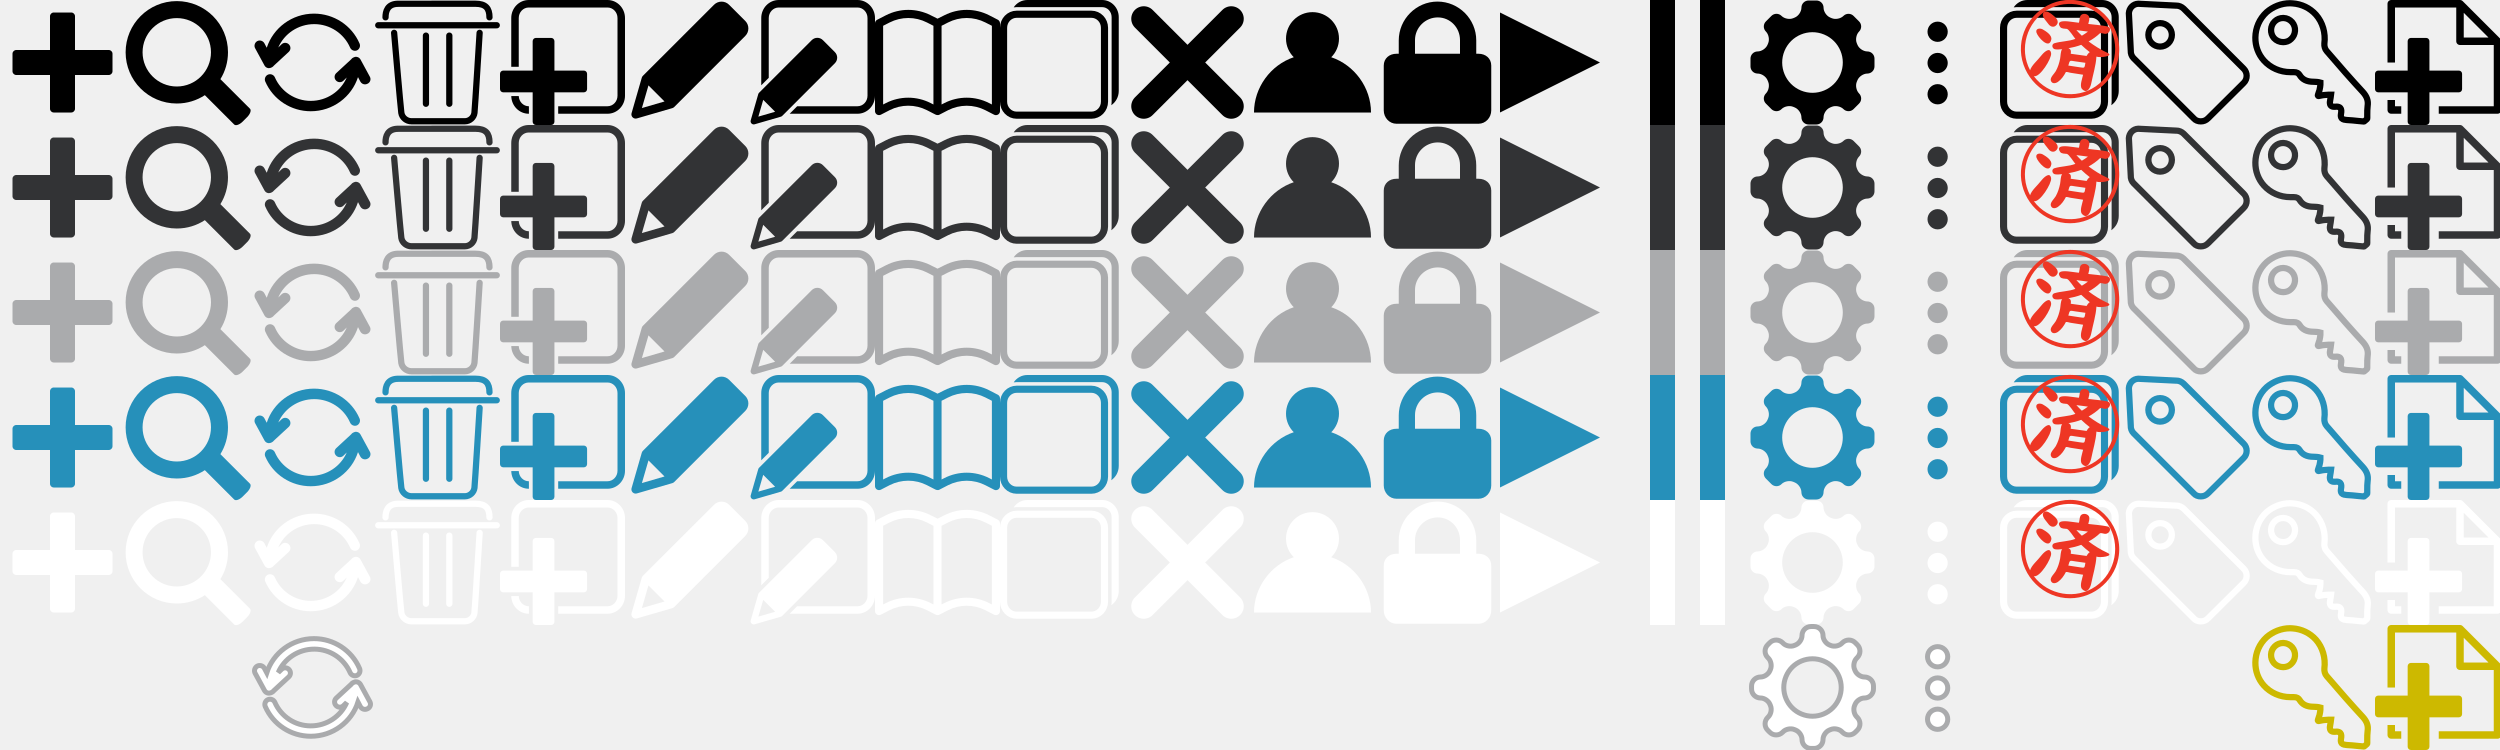
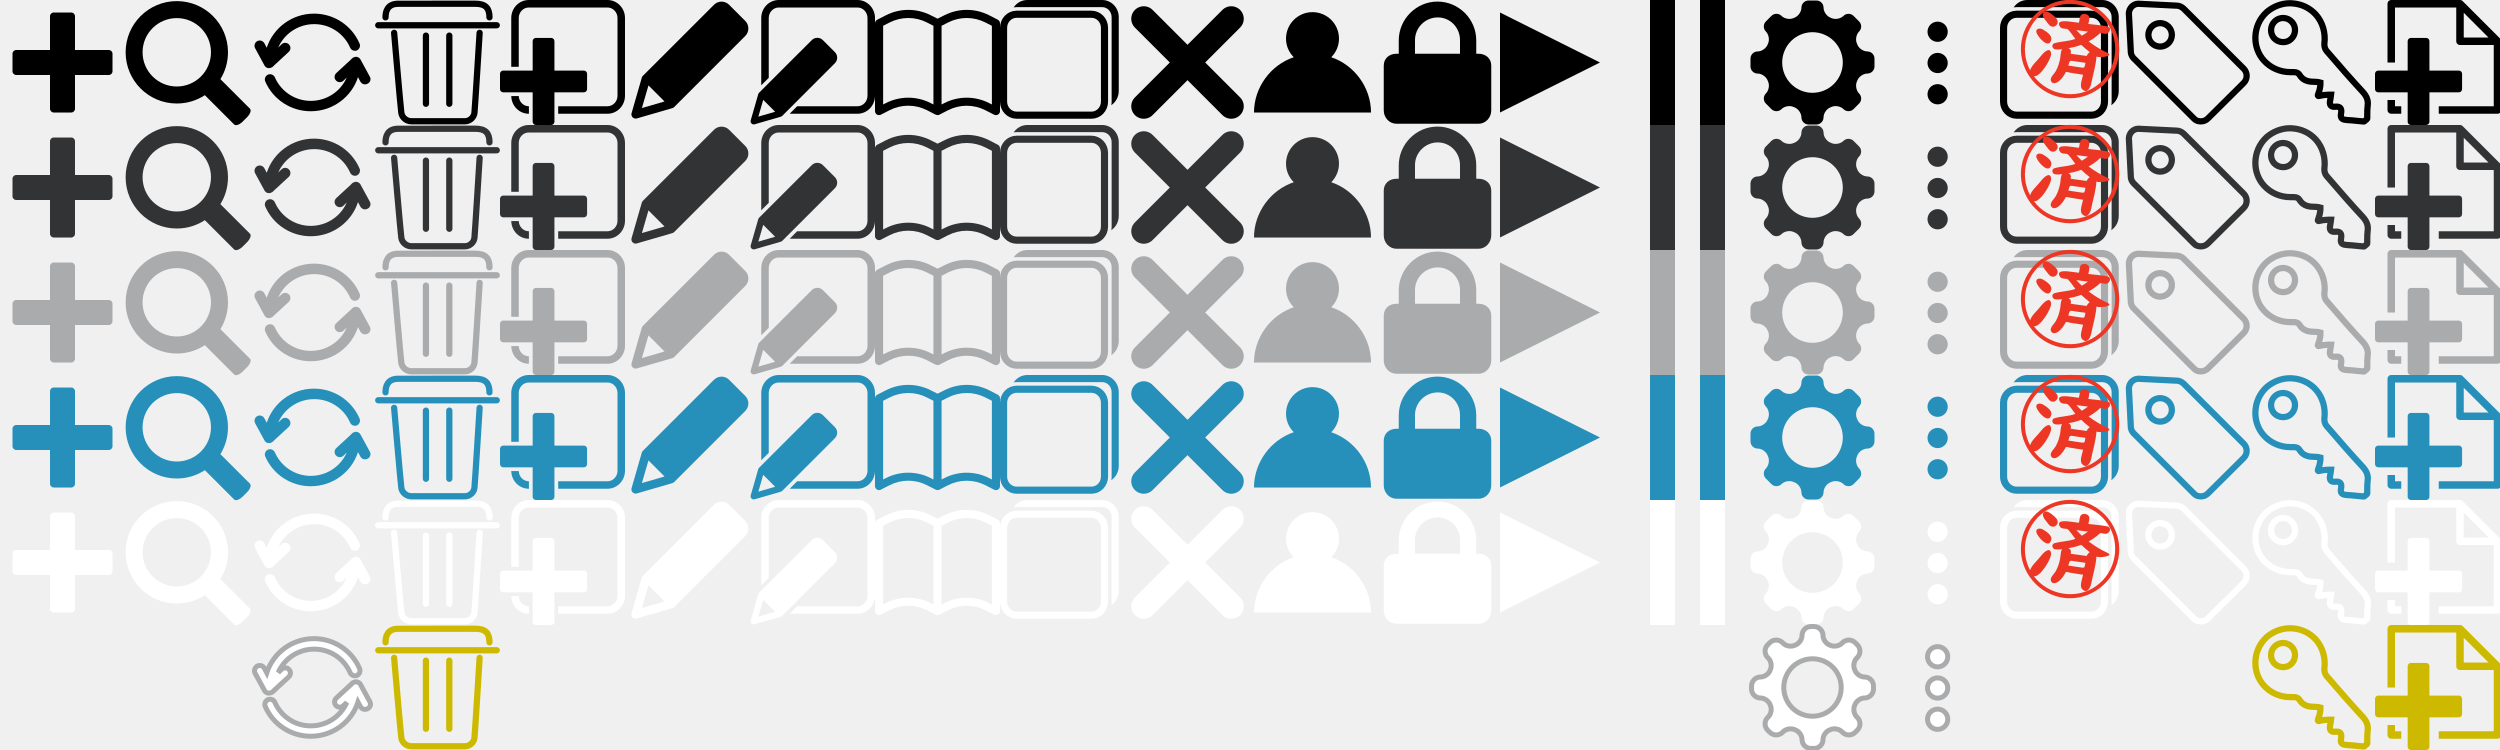
<svg xmlns="http://www.w3.org/2000/svg" viewBox="0 0 2000 600" width="100%" height="100%">
  <g id="icons" fill="currentColor">
    <g>
      <rect x="40" y="10" width="20" height="80" rx="3" ry="3" />
      <rect x="10" y="40" width="80" height="20" rx="3" ry="3" />
    </g>
    <g transform="translate(100 -100)">
      <path d="M87.37,199.62l-23.49-23.49c-6.44,4.21-14.13,6.68-22.43,6.68         c-22.64,0-40.95-18.35-40.95-40.99c0-22.6,18.31-40.94,40.95-40.94         c22.6,0,40.94,18.35,40.94,40.94c0,7.9-2.22,15.27-6.07,21.5l23.66,23.65         c1.25,1.22,0.2,4.25-2.31,6.76l-3.52,3.53         C91.62,199.78,88.59,200.83,87.37,199.62L87.37,199.62z M68.78,141.82         c0-15.11-12.23-27.34-27.34-27.34c-15.11,0-27.38,12.23-27.38,27.34         s12.27,27.38,27.38,27.38C56.55,169.2,68.78,156.93,68.78,141.82z" />
    </g>
    <g transform="translate(200 0)">
      <path d="M87.6 34.7C81.3 20.2 67 10.9 51.2 10.9c-17.7 0-32.7 11.5-37.8 27.3l-1.9-3.6c-1.1-2-3.7-2.8-5.7-1.7S3 36.6 4.1 38.6l7.5 13.8c.6 1.1 1.7 1.9 3 2.1h.7c.8 0 1.6-.3 2.3-.7.6-.3 1.1-.8 1.5-1.3l11.9-11c1.7-1.6 1.8-4.2.2-5.9-1.6-1.7-4.2-1.8-5.9-.2L22.6 38c4.8-11 15.9-18.7 28.8-18.7 12.5 0 23.7 7.4 28.7 18.8.9 2.1 3.4 3.1 5.5 2.2 2-1 3-3.4 2-5.6zm8.3 26.7l-7.5-13.8c-.6-1.1-1.7-1.9-3-2.1-1-.2-2 .1-2.9.6-.6.3-1.2.8-1.6 1.4L69 58.5c-1.7 1.6-1.8 4.2-.2 5.9 1.6 1.7 4.2 1.8 5.9.2l2.7-2.6c-4.8 11-15.9 18.7-28.8 18.7-12.5 0-23.7-7.4-28.7-18.8-.9-2.1-3.4-3.1-5.5-2.2-2.1.9-3.1 3.4-2.2 5.5C18.5 79.7 32.8 89 48.6 89c17.7 0 32.7-11.5 37.8-27.3l1.9 3.6c.8 1.4 2.2 2.2 3.7 2.2.7 0 1.4-.2 2-.5 2.2-1 3-3.6 1.9-5.6z" />
    </g>
-     <g transform="translate(300 0)" fill="none" stroke="currentColor" stroke-width="5" stroke-linecap="round">
+     <g transform="translate(300 0)" id="bin" fill="none" stroke="currentColor" stroke-width="5" stroke-linecap="round">
      <line x1="2.601" y1="20.206" x2="97.398" y2="20.206" />
      <path d="M8.421,13.864c0-4.676,1.465-10.873,10.226-10.844               c6.818,0.022,56.71-0.029,61.664-0.029c8.301,0,11.268,               3.684,11.268,10.873" />
      <path d="M15.299,26.281c0,0,5.161,59.847,5.761,63.939S25.486,97,29.008,97               s39.546,0,43.068,0s7.064-2.926,7.494-6.78s4.129-63.939,               4.129-63.939" />
      <line x1="40.75" y1="28.5" x2="40.75" y2="83" />
      <line x1="59.45" y1="28.5" x2="59.45" y2="83" />
    </g>
    <g transform="translate(400 0)">
      <path d="M67.06,56.46H43.54V32.94c0-1.44-1.17-2.61-2.61-2.61         H28.74c-1.44,0-2.61,1.17-2.61,2.61v23.52H2.61         C1.17,56.46,0,57.63,0,59.07v12.19c0,1.45,1.17,2.61,2.61,2.61         h23.52v23.52c0,1.45,1.17,2.61,2.61,2.61h12.19         c1.44,0,2.61-1.16,2.61-2.61V73.87h23.52c1.45,0,2.61-1.16,2.61-2.61         V59.07C69.67,57.63,68.51,56.46,67.06,56.46z" />
      <path d="M23.128,85h-0.121c-4.321,0-7.845-3.622-7.992-8.13h-6         C9.167,84.687,15.379,91,23.007,91h0.121V85z" />
      <path d="M85.992,0H23.007C15.284,0,9,6.469,9,14.42v39.041h6V14.42         C15,9.777,18.592,6,23.007,6h62.985C90.407,6,94,9.777,94,14.42         v62.16c0,4.643-3.593,8.42-8.008,8.42H46.544v6h39.448         C93.716,91,100,84.531,100,76.58V14.42C100,6.469,93.716,0,85.992,0z" />
    </g>
    <g transform="translate(550 50) scale(1.7) translate(-50 -50)">
      <path d="M77.18,30.44l-7.62-7.62a5,5,0,0,0-7.07,0L29,56.28                a2,2,0,0,0-.51.86L23.68,73.84A2,2,0,0,0,25.6,76.4                a2,2,0,0,0,.56-.08l16.71-4.85a2,2,0,0,0,.86-.51L77.18,37.51                a5,5,0,0,0,0-7.07Zm-48.64,41,3.09-10.66,7.56,7.56Z" />
    </g>
    <g transform="translate(600 0)">
      <path d="M85.99,0H23.01C15.28,0,9,6.47,9,14.42v53.81l6-5.99         V14.42C15,9.78,18.59,6,23.01,6h62.99C90.41,6,94,9.78,94,14.42v62.16         c0,4.64-3.59,8.42-8.01,8.42H37.73l-6,6h54.26         C93.72,91,100,84.53,100,76.58V14.42C100,6.47,93.72,0,85.99,0z" />
      <path d="M67.9,41.69l-9.59-9.59c-2.46-2.46-6.44-2.46-8.9,0L7.25,74.21         c-0.3,0.3-0.52,0.67-0.64,1.08L0.56,96.32         c-0.39,1.33,0.38,2.73,1.71,3.12c0.23,0.07,0.47,0.1,0.7,0.1         c0.24,0,0.48-0.03,0.71-0.1l21.03-6.1c0.41-0.12,0.78-0.34,1.08-0.64         L67.9,50.59C70.36,48.13,70.36,44.15,67.9,41.69z         M6.68,93.3l3.89-13.42l9.52,9.52L6.68,93.3z" />
    </g>
    <g transform="translate(700 0)">
      <path d="M96.75,92.12c-0.52,0-1.01-0.12-1.47-0.36l-6.96-3.58         c-4.61-2.35-9.77-3.59-14.93-3.59s-10.33,1.24-14.93,3.58l-6.97,3.59         l-0.1,0.05l-0.2,0.08l-0.21,0.07l-0.16,0.04l-0.16,0.03h-0.71         c-0.19,0-0.42-0.03-0.64-0.08l-0.17-0.04h-0.11         c-0.16-0.05-0.31-0.11-0.45-0.18l-0.33-0.17h-0.06l-6.63-3.41         c-4.61-2.35-9.77-3.59-14.93-3.59c-5.17,0-10.33,1.24-14.93,3.58         l-6.97,3.59c-0.46,0.23-0.97,0.36-1.49,0.36C1.45,92.1,0,90.65,0,88.86         v-70.2c0-1.22,0.69-2.33,1.8-2.88l6.98-3.59         c5.5-2.8,11.69-4.29,17.87-4.29c6.19,0,12.37,1.48,17.88,4.29l5.5,2.74         l5.49-2.73C61.03,9.38,67.21,7.9,73.4,7.9         c6.19,0,12.37,1.48,17.88,4.29l6.96,3.58c1.09,0.56,1.77,1.66,1.76,2.89         v70.2c0,0.52-0.12,1.04-0.36,1.5         C99.09,91.44,97.98,92.12,96.75,92.12L96.75,92.12z M73.38,78.15         c6.19,0,12.37,1.48,17.88,4.29l2.25,1.15V20.63l-5.19-2.65         c-4.6-2.35-9.76-3.58-14.93-3.58s-10.33,1.24-14.93,3.58l-5.21,2.65         v62.96l2.25-1.15C61.01,79.63,67.19,78.15,73.38,78.15z         M26.62,78.15c6.19,0,12.37,1.48,17.88,4.29l2.25,1.15V20.63l-5.19-2.65         c-4.6-2.35-9.76-3.58-14.93-3.58         c-5.17,0-10.33,1.24-14.93,3.58L6.5,20.63v62.96l2.25-1.15         C14.26,79.63,20.44,78.15,26.62,78.15z" />
    </g>
    <g transform="translate(800 0) scale(0.95)">
      <path fill="none" stroke="currentColor" stroke-width="6" d="M88,85.58C88,91.89,83.07,97,76.99,97H14.01         C7.93,97,3,91.89,3,85.58V23.42C3,17.11,7.93,12,14.01,12         h62.99C83.07,12,88,17.11,88,23.42V85.58z" />
      <path d="M85.99,0H23.01c-4.76,0-8.97,2.46-11.5,6.21         C12.33,6.09,13.16,6,14.01,6h9h53.99h9C90.41,6,94,9.78,94,14.42v9         v53.16v9c0,1.03-0.1,2.03-0.27,3.01c3.78-2.59,6.27-7,6.27-12.01         V14.42C100,6.47,93.72,0,85.99,0z" />
    </g>
    <g transform="translate(900 0)">
      <path fill="none" stroke="currentColor" stroke-width="20" stroke-linecap="round" d="M85 15L15 85M15 15l70 70" />
    </g>
    <g transform="translate(1000 0)">
      <path d="M64.992 45.781c3.831-3.834 6.2-9.064 6.2-14.912         0-11.704-9.487-21.16-21.192-21.16-11.704 0-21.192 9.504-21.192 21.208         0 5.848 2.369 11.021 6.2 14.855C16.515 51.99 3.198 70 3.198         90h93.605c0-20-13.32-38.002-31.811-44.219z" />
    </g>
    <g transform="translate(1100 0)">
      <path d="M82.81 43H81V32.256C81 15.237 67.02 1.264 50         1.264c-17.019 0-31 14.063-31 31.08V43h-1.809C11.469 43 7 46.704         7 52.493v35.814C7 94.096 11.469 99 17.191 99H82.81C88.531 99 93 94.096 93         88.308V52.493C93 46.704 88.531 43 82.81 43zM32 33v-.976c0-9.958         8.273-18.094 18.232-18.094C60.19 13.931 68 22.097 68         32.056V43H32V33z" />
    </g>
    <g transform="translate(1200 0)">
      <path d="M0 10l80 40l-80 40v-60" />
    </g>
    <g transform="translate(1300 0)">
      <path d="M20 0h20v100h-20v-100M60 0h20v100h-20v-100" />
    </g>
    <g transform="translate(1400 0)">
      <path d="M25.14,87.37c-2.23,2.14-5.81,2.11-8-0.08l-4.43-4.43         c-2.19-2.19-2.23-5.75-0.08-8l0.19-0.19c2.14-2.23,2.93-6.34,1.73-9.22         l-0.54-1.3c-1.19-2.86-4.63-5.23-7.75-5.29l-0.27-0.01         c-3.09-0.06-5.6-2.61-5.6-5.71l0-6.27c0-3.09,2.49-5.65,5.6-5.71         l0.27-0.01c3.09-0.06,6.55-2.42,7.75-5.29l0.54-1.3         c1.19-2.86,0.42-6.98-1.73-9.22l-0.19-0.19         c-2.14-2.23-2.11-5.81,0.08-8l4.43-4.43c2.19-2.19,5.75-2.23,8-0.08         l0.19,0.19c2.23,2.14,6.34,2.93,9.22,1.73l1.3-0.54         c2.86-1.19,5.23-4.63,5.29-7.75l0.01-0.27c0.06-3.09,2.61-5.6,5.71-5.6         l6.27,0c3.09,0,5.65,2.49,5.71,5.6l0.01,0.27         c0.06,3.09,2.42,6.55,5.29,7.75l1.29,0.54c2.86,1.19,6.98,0.42,9.22-1.73         l0.2-0.19c2.23-2.14,5.81-2.11,7.99,0.08l4.43,4.43         c2.19,2.19,2.23,5.75,0.08,8l-0.19,0.19c-2.14,2.23-2.93,6.34-1.73,9.22         l0.54,1.3c1.19,2.86,4.64,5.23,7.75,5.29l0.27,0.01         c3.09,0.06,5.6,2.61,5.6,5.71v6.27c0,3.09-2.49,5.65-5.6,5.71l-0.27,0.01         c-3.09,0.06-6.56,2.42-7.75,5.29l-0.54,1.29         c-1.19,2.86-0.42,6.98,1.73,9.22l0.19,0.2c2.14,2.23,2.11,5.81-0.08,7.99         l-4.43,4.43c-2.19,2.19-5.75,2.23-8,0.08l-0.19-0.19         c-2.23-2.14-6.34-2.93-9.22-1.73l-1.3,0.54         c-2.86,1.19-5.23,4.64-5.29,7.75l-0.01,0.27c-0.06,3.09-2.61,5.6-5.71,5.6         h-6.27         c-3.09,0-5.65-2.49-5.71-5.6l-0.01-0.27c-0.06-3.09-2.42-6.56-5.29-7.75         l-1.3-0.54c-2.86-1.19-6.98-0.42-9.22,1.73L25.14,87.37z         M40.72,72.4c12.37,5.13,26.55-0.75,31.67-13.12         c5.13-12.37-0.75-26.55-13.12-31.67c-12.37-5.12-26.55,0.75-31.67,13.12         C22.48,53.09,28.35,67.27,40.72,72.4z" />
    </g>
    <g transform="translate(1500 0)">
      <circle cx="50.1" cy="50.4" r="8.1" />
      <circle cx="50.1" cy="25.4" r="8.1" />
      <circle cx="50.1" cy="75.4" r="8.1" />
    </g>
    <g transform="translate(1600 0) scale(0.95)">
      <path fill="none" stroke="currentColor" stroke-width="6" d="M88,85.58C88,91.89,83.07,97,76.99,97H14.01         C7.93,97,3,91.89,3,85.58V23.42C3,17.11,7.93,12,14.01,12         h62.99C83.07,12,88,17.11,88,23.42V85.58z" />
      <path d="M85.99,0H23.01c-4.76,0-8.97,2.46-11.5,6.21         C12.33,6.09,13.16,6,14.01,6h9h53.99h9C90.41,6,94,9.78,94,14.42v9         v53.16v9c0,1.03-0.1,2.03-0.27,3.01c3.78-2.59,6.27-7,6.27-12.01         V14.42C100,6.47,93.72,0,85.99,0z" />
      <path fill="#EE3624" transform="scale(1.1) translate(0 -10)" d="M39.27,40.21c-1.6,8.2-10.46-1.98-11.37-5.31         c-0.89-3.27,2.83-3.5,4.76-2.42         C35.12,33.87,39.92,36.85,39.27,40.21         C39.11,41,39.53,38.87,39.27,40.21z         M81.94,30.16c4.2,0.82,2.01,6.22-1.8,5.72         c-0.94-0.12-2.65-0.72-3.57-0.47c-2.59,2.51-5.6,4.57-8.73,6.34         c4.44,3.31,9.33,6.37,14.38,8.67c5.61,2.58-5.83,4.03-8.4,2.9         c-0.38,6.83-2.7,13.99-4.01,20.7c-0.62,3.18-3.29,8.31-7.07,4.02         c-2.02-2.3,0.37-8.22,0.87-10.83c-3.26-0.51-6.52-1.01-9.78-1.52         c-0.65-0.1-2.8-0.83-3.42-0.53c-1.45,2.86-3.36,5.58-5.99,7.47         c-1.8,1.31-4.66,1.81-5.51-0.94c-0.74-2.4,2.76-5.33,3.82-7.27         c1.62-2.95,2.65-6.19,3.29-9.49c0.43-2.2,0.27-5.38,1.52-7.29         c-1.74,0.15-3.7,0.42-5.44,0.08c-2.26-0.44-2.88-3.81-0.52-4.6         c5.25-1.6,10.81-1.34,16.11-3.36c-1.16-1.28-4.94-7.42-6.53-7.64         c-1.43-0.19-4.1-0.06-5.05-1.42c-4.21-6.05,6.37-4.29,8.5-4.02         c1.89,0.24,3.77,0.49,5.66,0.73c0.42,0.05,0.72-3.82,0.98-4.35         c0.61-3.13,5.17-3.13,6.72-0.75c1.04,1.61-0.04,4.33-0.38,6.03         C72.34,28.92,77.23,29.24,81.94,30.16         C83.74,30.51,81.88,30.15,81.94,30.16z         M58.46,33.04c1.34,1.49,2.74,2.92,4.19,4.3         c1.62-0.95,3.19-1.98,4.68-3.13C64.37,33.83,61.42,33.43,58.46,33.04z         M65.38,58.08c-2.56-0.36-5.13-0.73-7.69-1.09         c-4.48-0.64-4.12-1.24-5.4,3.19c2.93,0.45,5.86,0.89,8.79,1.34         C65.11,62.14,64.59,62.13,65.38,58.08z         M62.18,44.31         c-3.16,1.22-6.47,2.02-9.79,2.62c2.03,0.81,2.11,2.37,1.74,4.22         c2.92,0.4,5.85,0.8,8.77,1.21c1.13,0.16,2.26,0.31,3.39,0.47         c-0.1-0.01,1.51-2.63,2.5-2.85C66.5,48.2,64.26,46.34,62.18,44.31         C59.38,45.39,63.02,41.05,62.18,44.31z         M37.02,28.33         c1.35,2,3.97,3.03,5.92,1.12c3.16-3.07-0.33-6.21-2.77-8.13         c-1.49-1.18-4.56-3.68-6.52-1.95C30.84,21.99,35.57,26.17,37.02,28.33         C37.82,29.52,36.32,27.29,37.02,28.33z         M90.6,54.78C86.93,73.54,69.07,86.9,50.04,85.05         C30.05,83.12,14.7,65.09,16.06,45.04         C17.39,25.57,34.06,9.9,53.6,9.9C76.95,9.9,95.08,31.82,90.6,54.78         C87.15,72.43,92.52,44.91,90.6,54.78z         M82.38,28.21         C72.37,13.35,51.97,8.56,36.42,17.49c-15.99,9.18-22.08,29.96-13.39,46.3         c1.15-3.85,5.83-7.61,8.22-10.84         c1.26-1.71,7.01-8.07,7.88-2.13c0.56,3.82-8.59,18.75-13.23,17.51         c11.01,14.71,32.31,18.2,47.41,7.74         C88.71,65.43,92.86,43.78,82.38,28.21         C77.21,20.53,87.55,35.89,82.38,28.21z" />
    </g>
    <g transform="translate(1700 0)">
      <path fill="none" stroke="currentColor" stroke-width="5" d="M60.6,97.1c-2.2,0-4.2-0.8-5.5-2.3L6.9,46.6c-1.6-1.6-2.4-3.8-2.3-6.2         l0-0.1L3.1,10.5c0.3-4.1,3.4-7.3,7.4-7.5l30.3,1.5c0,0,0.3,0,0.4,0         c2,0,4.1,0.9,5.7,2.4l48.1,48.1c3.1,3.1,3.1,8.2,0,11.3L66.4,94.7         C64.8,96.3,62.9,97.1,60.6,97.1z" />
      <circle fill="none" stroke="currentColor" stroke-width="5" cx="28.1" cy="27.9" r="9.4" />
    </g>
    <g transform="translate(1800 0)" id="key">
      <path fill="none" stroke="currentColor" stroke-width="5" d="M86.7,96.8c-3.1-0.3-6.2-0.7-9.4-0.8c-1.2-0.1-2.9-0.3-3.9-1.3         c-0.7-0.8-0.9-2-0.6-3.6c0.4-2.2,0.3-3.8-0.5-4.7         c-0.6-0.7-1.7-1.1-3.2-1.1c-0.3,0-0.7,0-1.1,0.1c-0.2,0-0.5,0-0.7,0         c-1.2,0-2.1-0.3-2.7-1c-1-1.2-0.7-3.1-0.5-3.8l0-0.2         c0.1-0.7,0.3-1.6,0.4-2.3l0.3-2.3l-2.3,0c-0.8,0-1.9,0.1-2.9,0.2         c-0.7,0-1.3,0.2-2.1,0.3l-2.6,0.5c0,0,0,0-0.1,0c-0.2,0-0.3-0.1-0.4-0.2         c-0.1-0.1-0.2-0.3-0.1-0.5l0.8-2.5c0.3-0.8,0.5-1.3,0.6-2         c0.3-1.4,0.6-2.9,0.6-3.8l0-1.7l-1.6-0.4c-0.5-0.1-1.4-0.2-4-0.3         c-5.3,0-8.8-1.8-11-5.4c-0.9-1.4-2-2.3-4.7-2.3c-0.3,0-0.6,0-1,0         c-0.6,0-1.1,0-1.7,0c-8.2,0-15.9-3.4-21.2-9.3c-4.5-5-6.9-11.6-6.8-18.4         c0.1-7.7,3.2-14.9,8.9-20.2C18.4,5.3,25.1,2.6,32,2.6c0.7,0,1.3,0,2,0.1         c7.3,0.5,13.9,3.7,18.7,9c5.4,6.1,7.9,14.6,6.8,23.2         c-0.2,1.9,0.5,4.5,1.8,5.9C71.9,53.2,81.4,64,90.3,73.6l0,0         c3.3,3.7,4.4,7,3.8,11.2c-0.3,2.3-0.3,4.6-0.3,6.9c0,1.1,0,2.1,0,3.1         c0,0.1-0.1,0.3-0.2,0.4l-2.2,1.9c-0.1,0.1-0.2,0.1-0.3,0.1L86.7,96.8z" />
      <path fill="none" stroke="currentColor" stroke-width="5" d="M26.5,33.7c-2.8,0-5.5-1.2-7.3-3.2c-3.4-3.9-3.1-10,0.7-13.5         c1.8-1.7,4.1-2.6,6.5-2.6c0.2,0,0.3,0,0.5,0c2.6,0.1,5,1.3,6.7,3.2         l0.1,0.1l-0.1-0.1c1.7,1.9,2.6,4.5,2.4,7.1c-0.2,2.6-1.3,4.9-3.2,6.6         C31.2,32.9,28.9,33.7,26.5,33.7z" />
    </g>
    <g transform="translate(1900 0)" id="add-note" fill="currentColor">
      <path d="M67.06,56.46H43.54V32.94c0-1.44-1.17-2.61-2.61-2.61         H28.74c-1.44,0-2.61,1.17-2.61,2.61v23.52H2.61         C1.17,56.46,0,57.63,0,59.07v12.19c0,1.45,1.17,2.61,2.61,2.61         h23.52v23.52c0,1.45,1.17,2.61,2.61,2.61h12.19         c1.44,0,2.61-1.16,2.61-2.61V73.87h23.52c1.45,0,2.61-1.16,2.61-2.61         V59.07C69.67,57.63,68.51,56.46,67.06,56.46z" />
      <path d="M13 50v-47h55v30h30v55h-47m-30 0h-8v-8M68 3l30 30" stroke="currentColor" stroke-width="6" fill="none" stroke-linecap="butt" stroke-linejoin="round" />
    </g>
  </g>
  <use y="100" href="#icons" color="#323335" />
  <use y="200" href="#icons" color="#AAABAD" />
  <use y="300" href="#icons" color="#2690BA" />
  <use y="400" href="#icons" color="white" />
  <g transform="translate(200 500)">
    <path fill="white" stroke="#AAABAD" stroke-width="4" d="M87.6 34.7C81.3 20.2 67 10.9 51.2 10.9c-17.7 0-32.7 11.5-37.8       27.3l-1.9-3.6c-1.1-2-3.7-2.8-5.7-1.7S3 36.6 4.1 38.6l7.5 13.8c.6 1.1 1.7       1.9 3 2.1h.7c.8 0 1.6-.3 2.3-.7.6-.3 1.1-.8 1.5-1.3l11.9-11c1.7-1.6       1.8-4.2.2-5.9-1.6-1.7-4.2-1.8-5.9-.2L22.6 38c4.8-11 15.9-18.7 28.8-18.7       12.5 0 23.7 7.4 28.7 18.8.9 2.1 3.4 3.1 5.5 2.2 2-1 3-3.4 2-5.6zm8.3       26.7l-7.5-13.8c-.6-1.1-1.7-1.9-3-2.1-1-.2-2 .1-2.9.6-.6.3-1.2.8-1.6 1.4L69       58.5c-1.7 1.6-1.8 4.2-.2 5.9 1.6 1.7 4.2 1.8 5.9.2l2.7-2.6c-4.8 11-15.9       18.7-28.8 18.7-12.5 0-23.7-7.4-28.7-18.8-.9-2.1-3.4-3.1-5.5-2.2-2.1.9-3.1       3.4-2.2 5.5C18.5 79.7 32.8 89 48.6 89c17.7 0 32.7-11.5 37.8-27.3l1.9       3.6c.8 1.4 2.2 2.2 3.7 2.2.7 0 1.4-.2 2-.5 2.2-1 3-3.6 1.9-5.6z" />
  </g>
  <g transform="translate(1400 500)">
    <path fill="white" stroke="#AAABAD" stroke-width="4" d="M25.94,85.93c-2.81,2.72-7.31,2.69-10.08-0.08l-1.71-1.71          c-2.76-2.76-2.79-7.27-0.07-10.08l0.69-0.71          c2.04-2.1,2.78-5.99,1.65-8.72l-0.51-1.23c-1.12-2.71-4.41-4.95-7.32-5          l-0.29,0c-3.9-0.07-7.06-3.27-7.06-7.19l0-2.42          c0-3.9,3.15-7.12,7.06-7.19l0.29-0.01c2.92-0.05,6.19-2.27,7.32-5          l0.51-1.23c1.12-2.71,0.37-6.63-1.64-8.71l-0.7-0.73          c-2.72-2.81-2.69-7.31,0.08-10.08l1.71-1.71          c2.76-2.76,7.27-2.79,10.08-0.07l0.71,0.69          c2.1,2.04,5.99,2.78,8.72,1.65l1.23-0.51c2.71-1.12,4.95-4.41,5-7.32          l0-0.29c0.07-3.9,3.27-7.06,7.19-7.06l2.42,0          c3.9,0,7.12,3.15,7.19,7.06l0,0.29c0.05,2.92,2.27,6.19,5,7.32          l1.23,0.51c2.71,1.12,6.63,0.37,8.71-1.64l0.73-0.7          c2.81-2.72,7.31-2.69,10.08,0.08l1.71,1.71          c2.76,2.76,2.79,7.27,0.07,10.08l-0.69,0.71          c-2.04,2.1-2.78,5.99-1.65,8.72l0.51,1.23          c1.13,2.71,4.41,4.95,7.32,5l0.29,0.01c3.9,0.07,7.06,3.27,7.06,7.19          v2.42c0,3.9-3.15,7.12-7.05,7.19l-0.29,0          c-2.92,0.05-6.19,2.27-7.32,5l-0.51,1.23c-1.12,2.71-0.37,6.63,1.64,8.71          l0.7,0.73c2.72,2.81,2.69,7.31-0.08,10.08l-1.71,1.71          c-2.76,2.76-7.27,2.79-10.08,0.07l-0.71-0.69          c-2.1-2.04-5.99-2.78-8.72-1.65l-1.23,0.51c-2.71,1.13-4.95,4.41-5,7.32          l0,0.29c-0.07,3.9-3.27,7.06-7.19,7.06h-2.42c-3.9,0-7.12-3.15-7.19-7.05          l-0.01-0.29c-0.05-2.92-2.27-6.19-5-7.32l-1.23-0.51          c-2.71-1.12-6.63-0.37-8.71,1.64L25.94,85.93z M41.21,71.22          c11.72,4.86,25.16-0.71,30.01-12.43c4.86-11.72-0.71-25.16-12.43-30.01          c-11.72-4.85-25.16,0.71-30.01,12.43          C23.92,52.93,29.49,66.37,41.21,71.22z" />
  </g>
  <g transform="translate(1500 500)" fill="white" stroke="#AAABAD" stroke-width="4">
    <circle cx="50.1" cy="50.4" r="8.1" />
    <circle cx="50.1" cy="25.4" r="8.1" />
    <circle cx="50.1" cy="75.4" r="8.1" />
  </g>
+   <use x="0" y="500" href="#bin" color="#cdb900" />
  <use x="0" y="500" href="#key" color="#cdb900" />
  <use x="0" y="500" href="#add-note" color="#cdb900" />
  <view id="search-grey" viewBox="100 200 100 100" />
  <view id="user-grey" viewBox="1000 200 100 100" />
  <view id="lock-grey" viewBox="1100 200 100 100" />
</svg>
